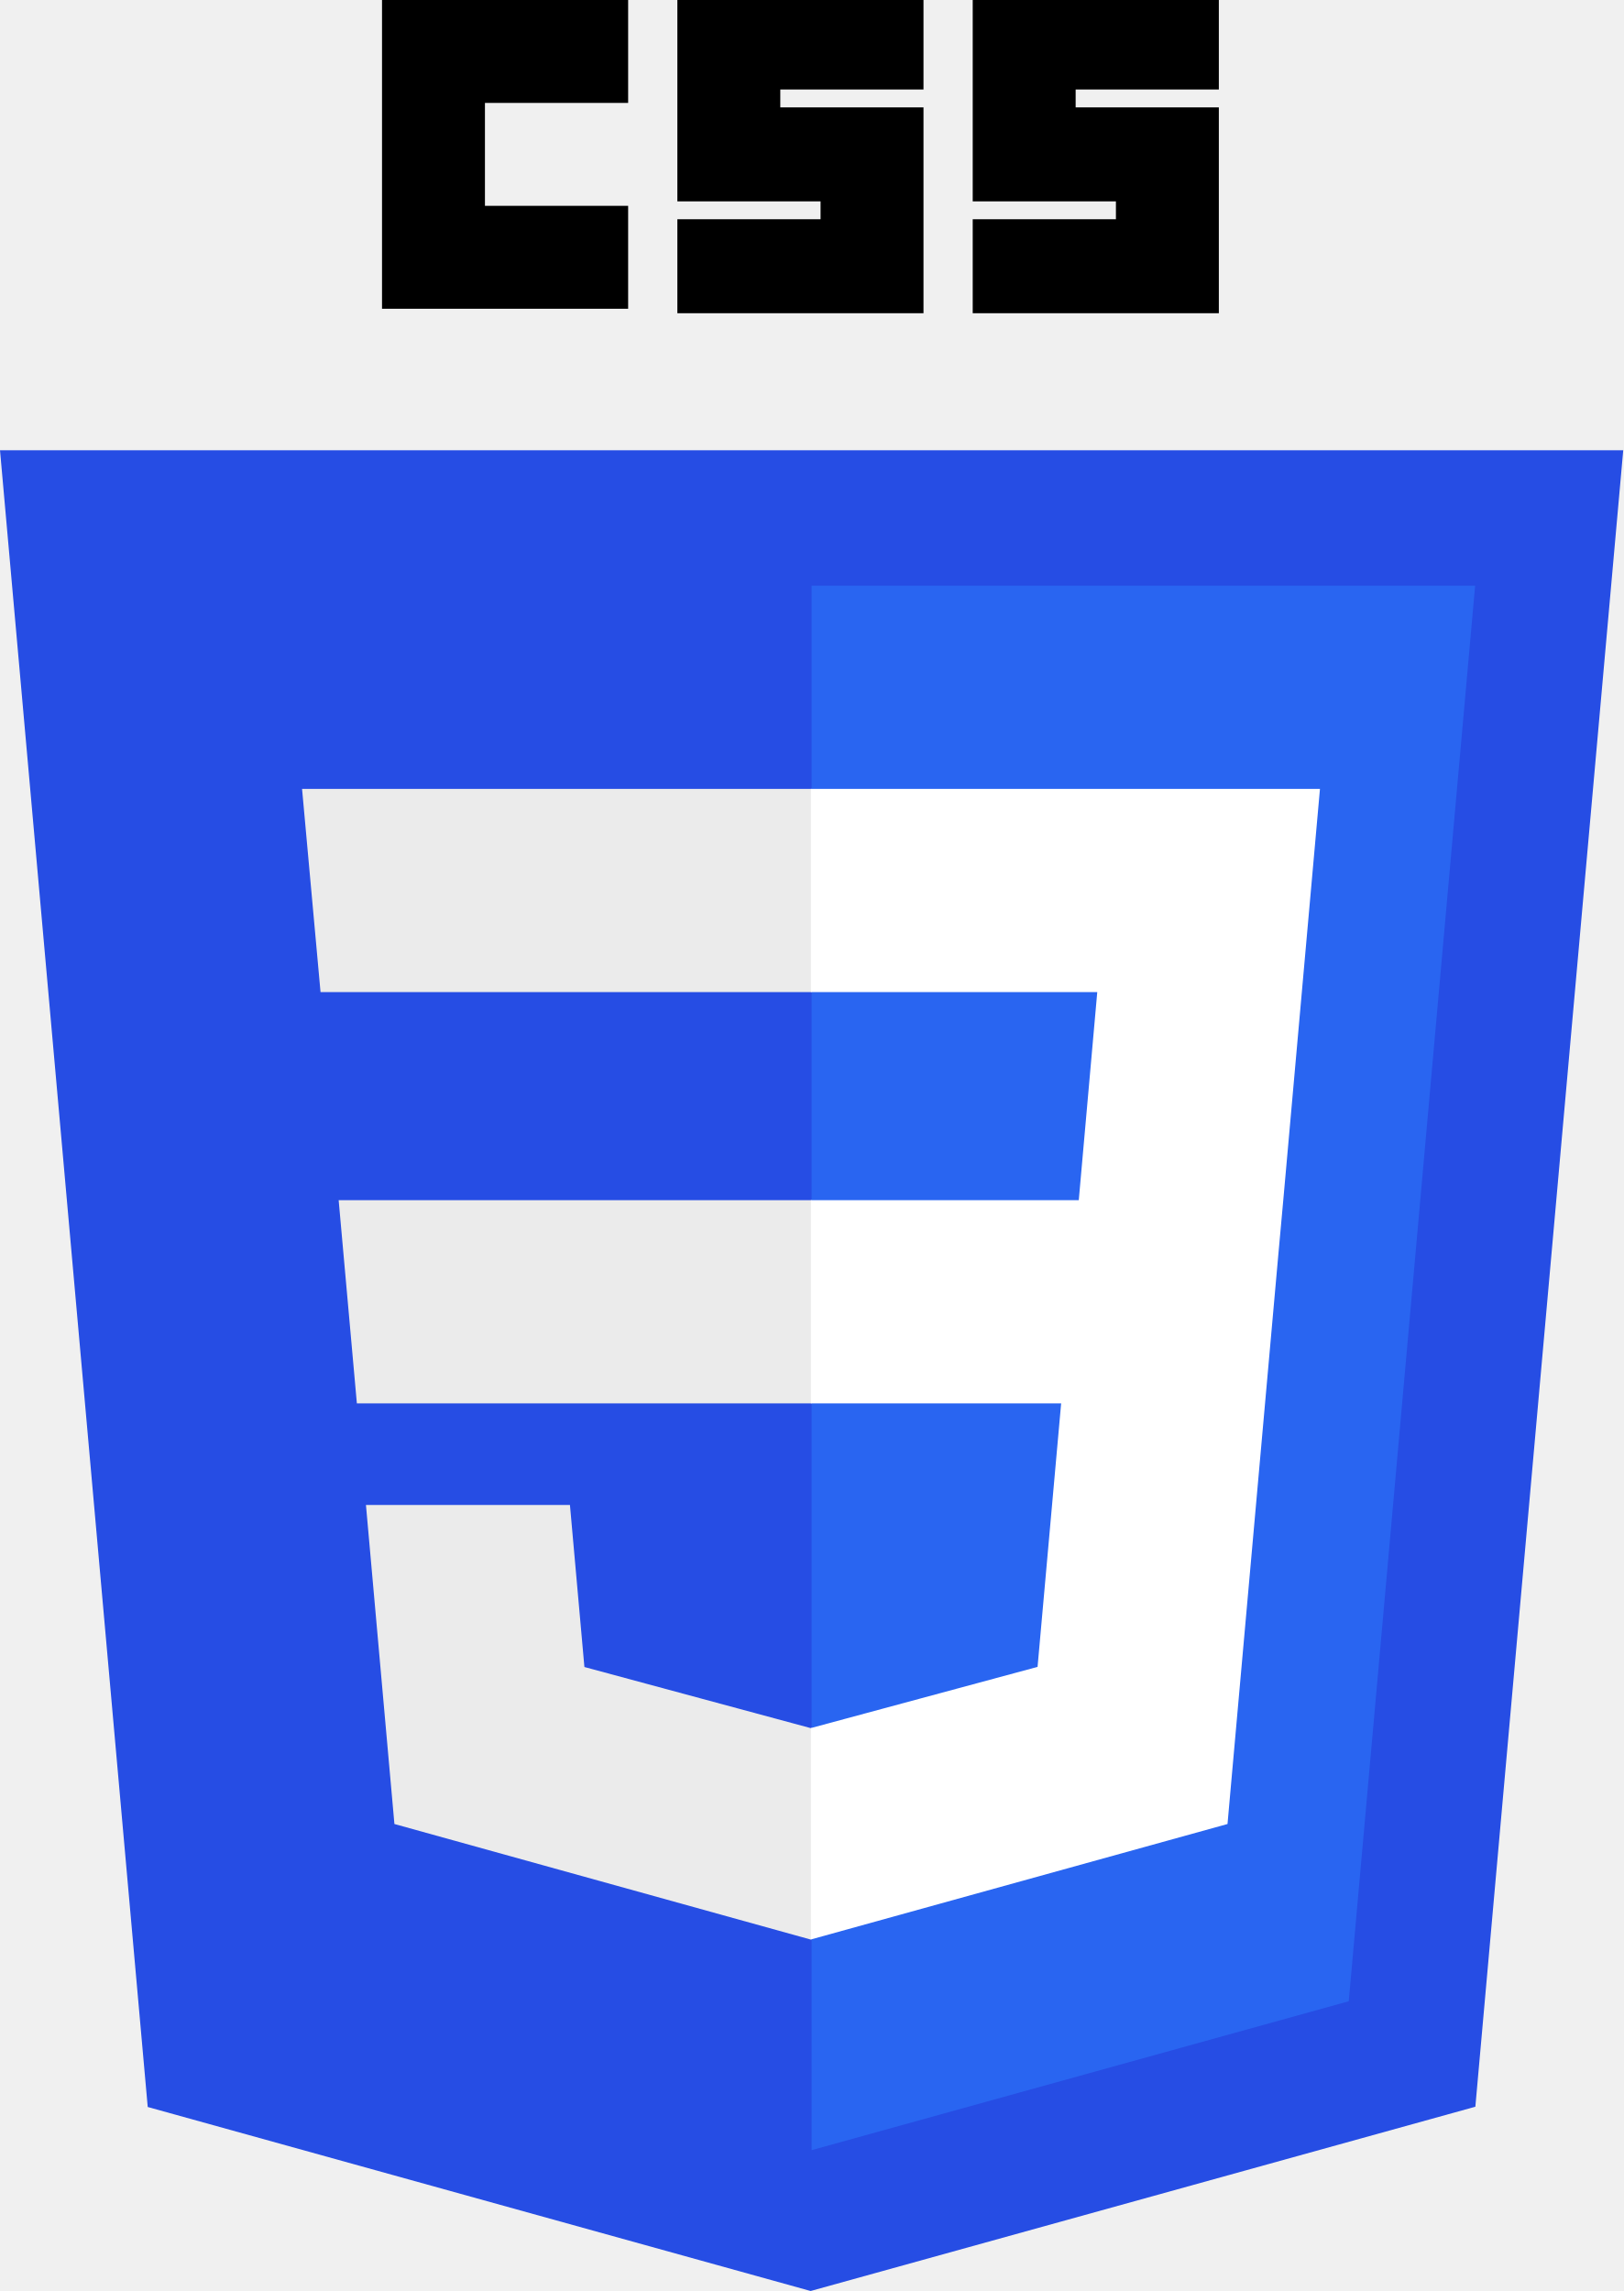
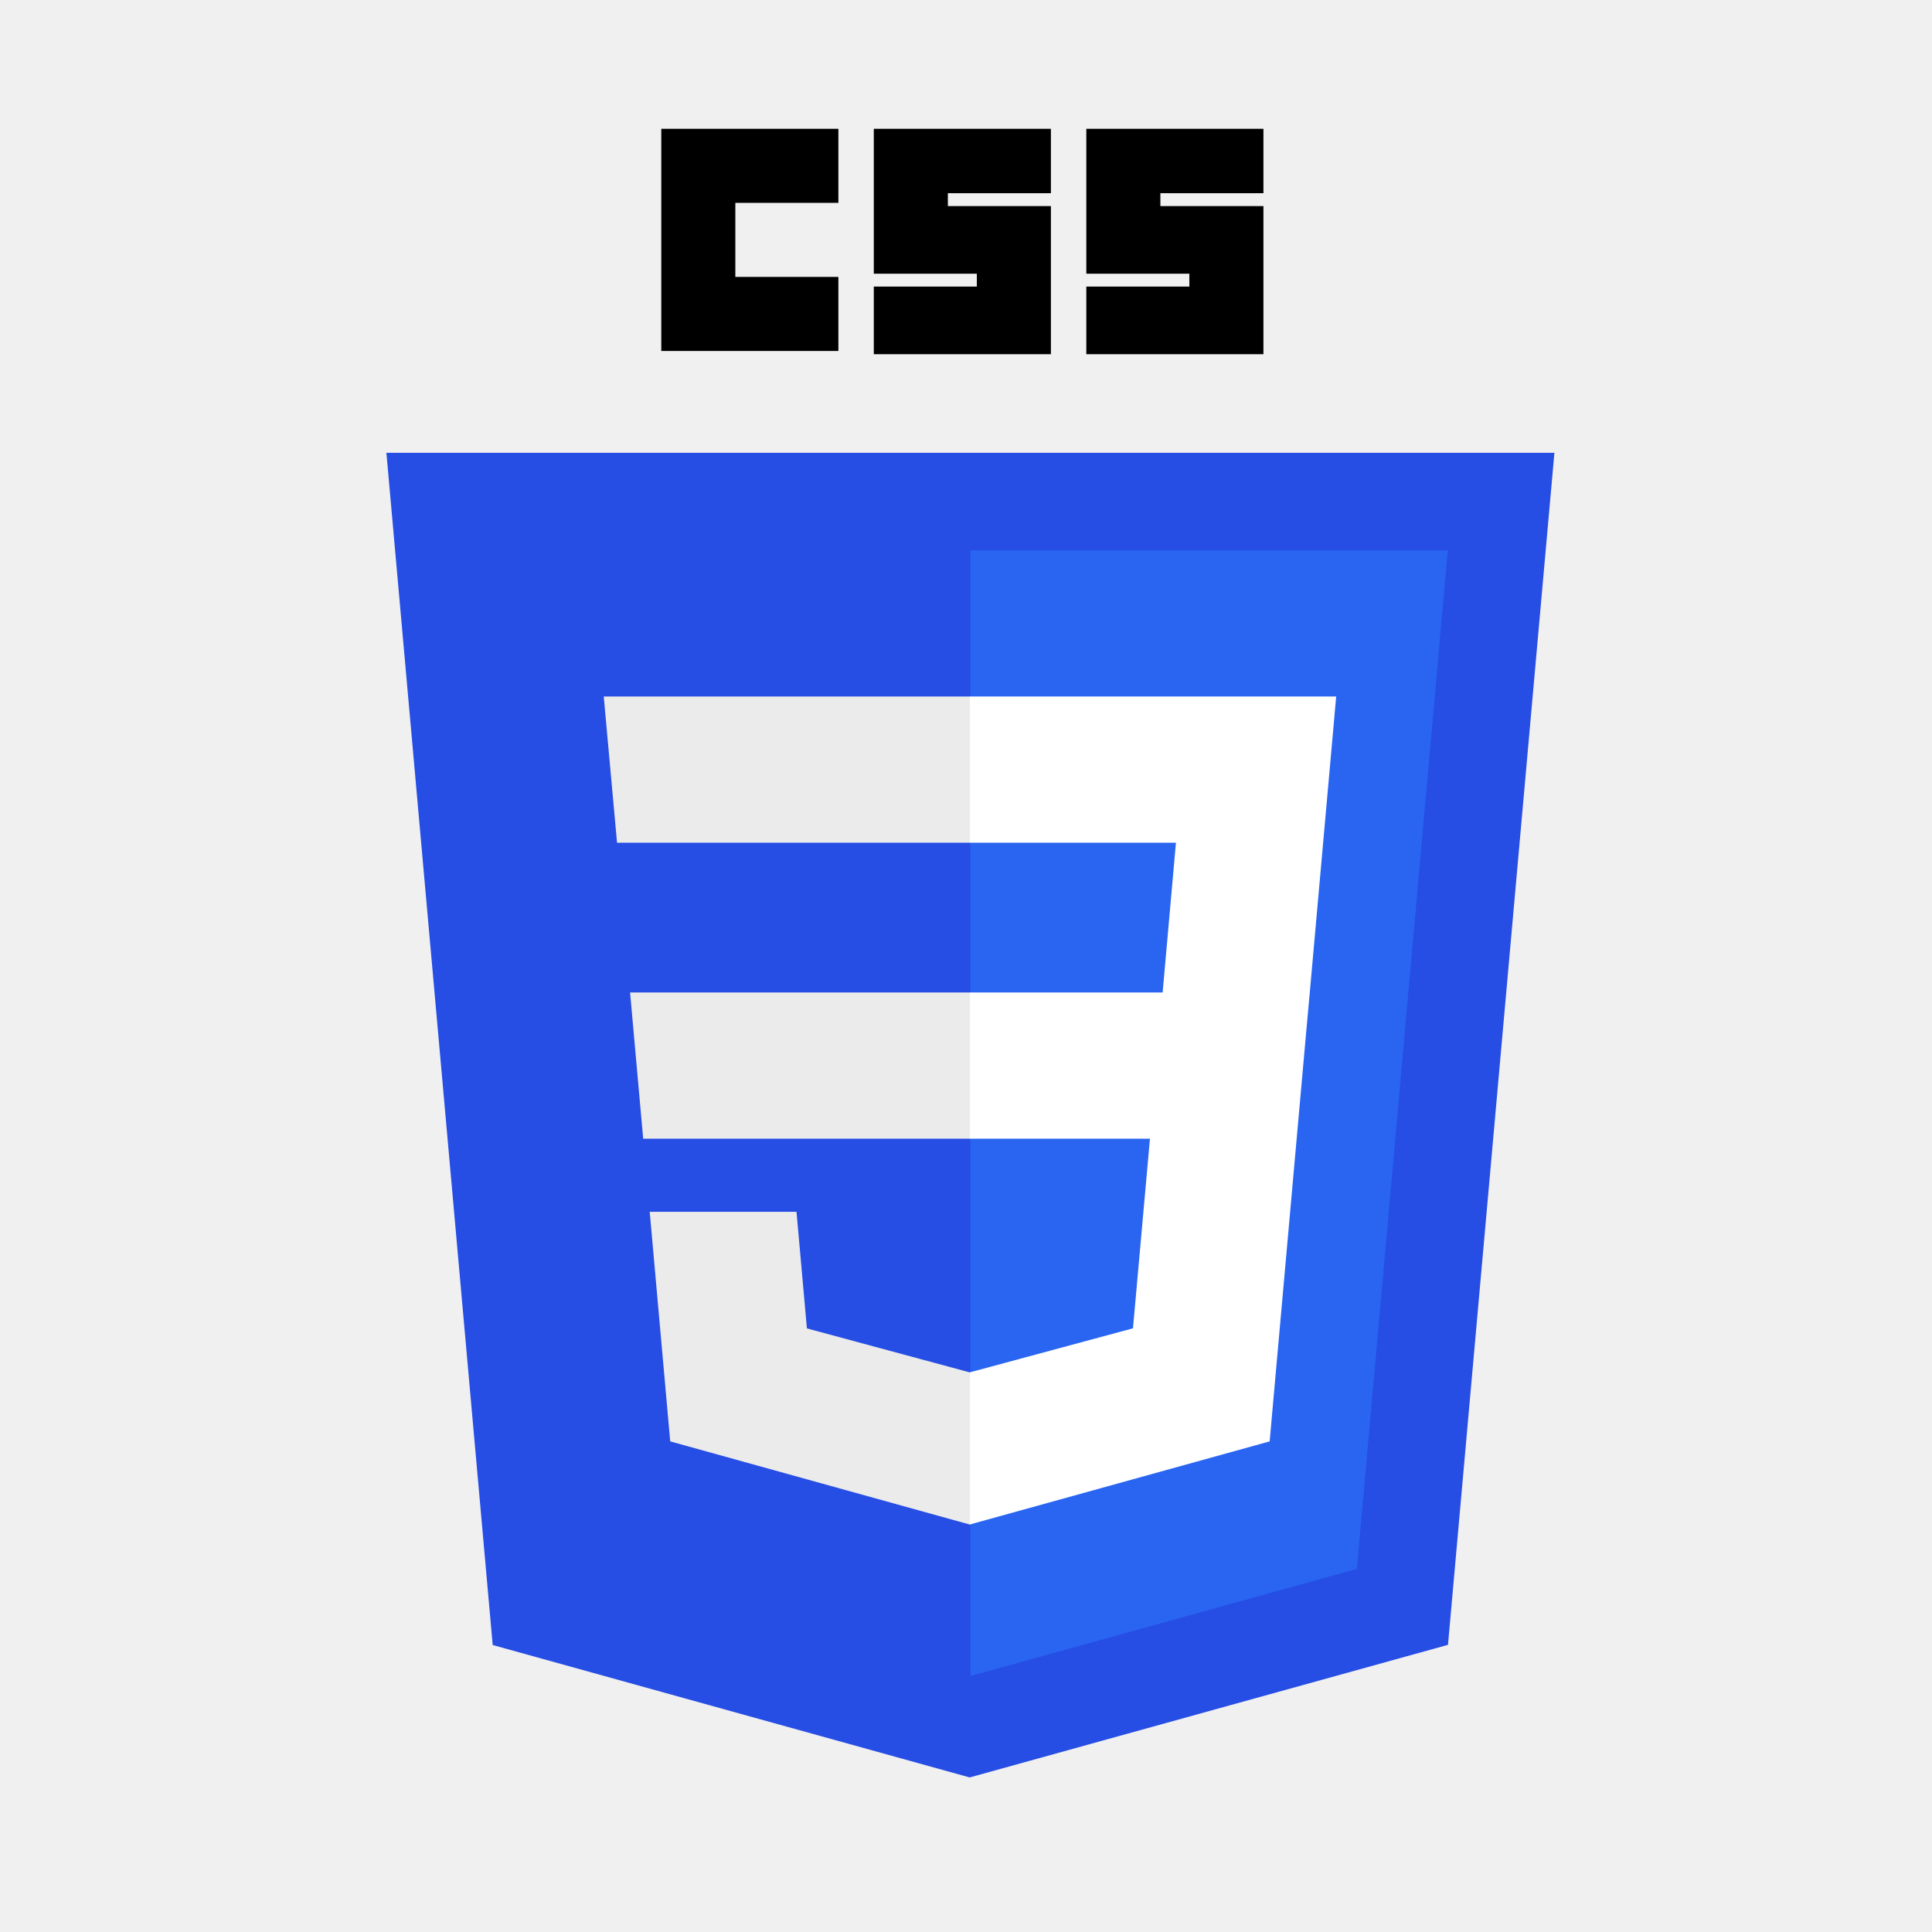
- <svg xmlns="http://www.w3.org/2000/svg" width="102.372mm" height="144.498mm" viewBox="0 0 362.734 512" id="svg3476" version="1.1">
+ <svg xmlns="http://www.w3.org/2000/svg" width="160mm" height="160mm" viewBox="-120 -40 600 600" id="svg3476" version="1.1">
  <defs id="defs3478" />
  <g id="layer1" transform="translate(-193.633,-276.3622)">
    <g id="g3013" transform="translate(119,276.3622)">
      <polygon id="polygon2989" points="437.367,100.62 404.321,470.819 255.778,512 107.644,470.877 74.633,100.62 " style="fill:#264de4" />
      <polygon id="polygon2991" points="376.03,447.246 404.27,130.894 256,130.894 256,480.523 " style="fill:#2965f1" />
      <polygon id="polygon2993" points="150.31,268.217 154.38,313.627 256,313.627 256,268.217 " style="fill:#ebebeb" />
      <polygon id="polygon2995" points="256,176.305 255.843,176.305 142.132,176.305 146.26,221.716 256,221.716 " style="fill:#ebebeb" />
      <polygon id="polygon2997" points="256,433.399 256,386.153 255.801,386.206 205.227,372.55 201.994,336.333 177.419,336.333 156.409,336.333 162.771,407.634 255.791,433.457 " style="fill:#ebebeb" />
      <path id="path2999" d="m 160,0 55,0 0,23 -32,0 0,23 32,0 0,23 -55,0 z" />
      <path id="path3001" d="m 226,0 55,0 0,20 -32,0 0,4 32,0 0,46 -55,0 0,-21 32,0 0,-4 -32,0 z" />
      <path id="path3003" d="m 292,0 55,0 0,20 -32,0 0,4 32,0 0,46 -55,0 0,-21 32,0 0,-4 -32,0 z" />
      <polygon id="polygon3005" points="311.761,313.627 306.49,372.521 255.843,386.191 255.843,433.435 348.937,407.634 349.62,399.962 360.291,280.411 361.399,268.217 369.597,176.305 255.843,176.305 255.843,221.716 319.831,221.716 315.699,268.217 255.843,268.217 255.843,313.627 " style="fill:#ffffff" />
    </g>
  </g>
</svg>
